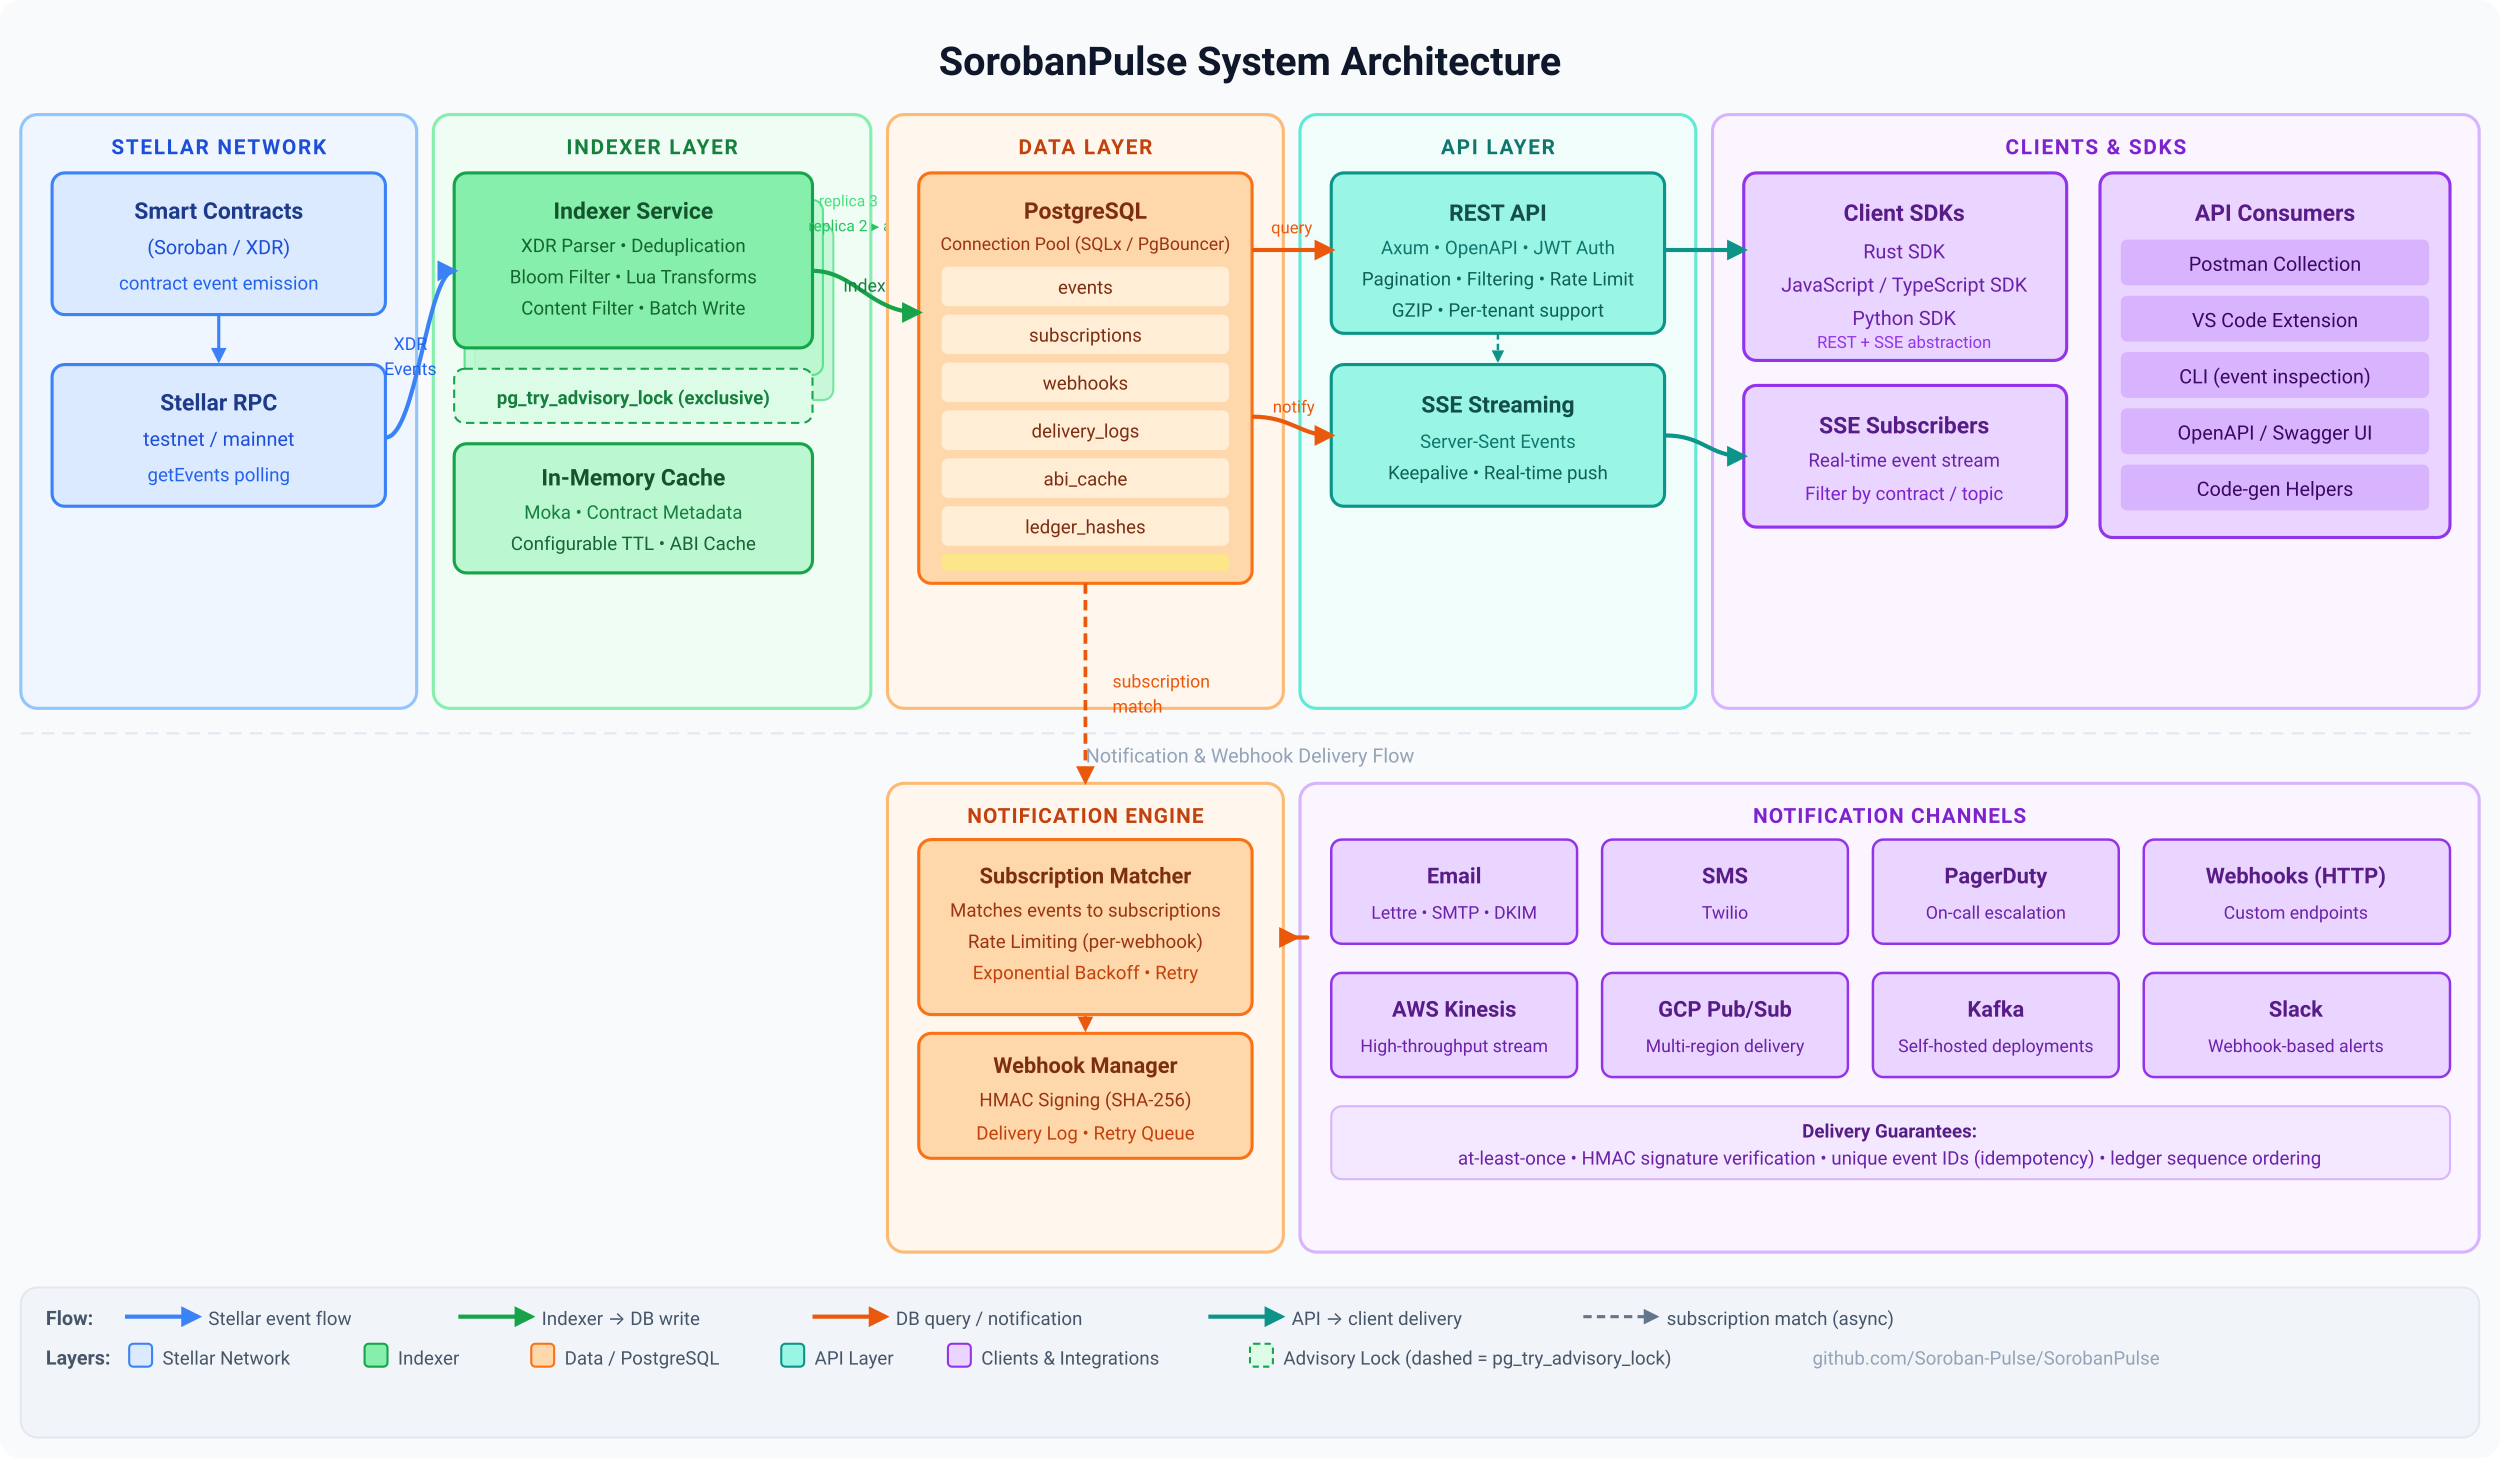
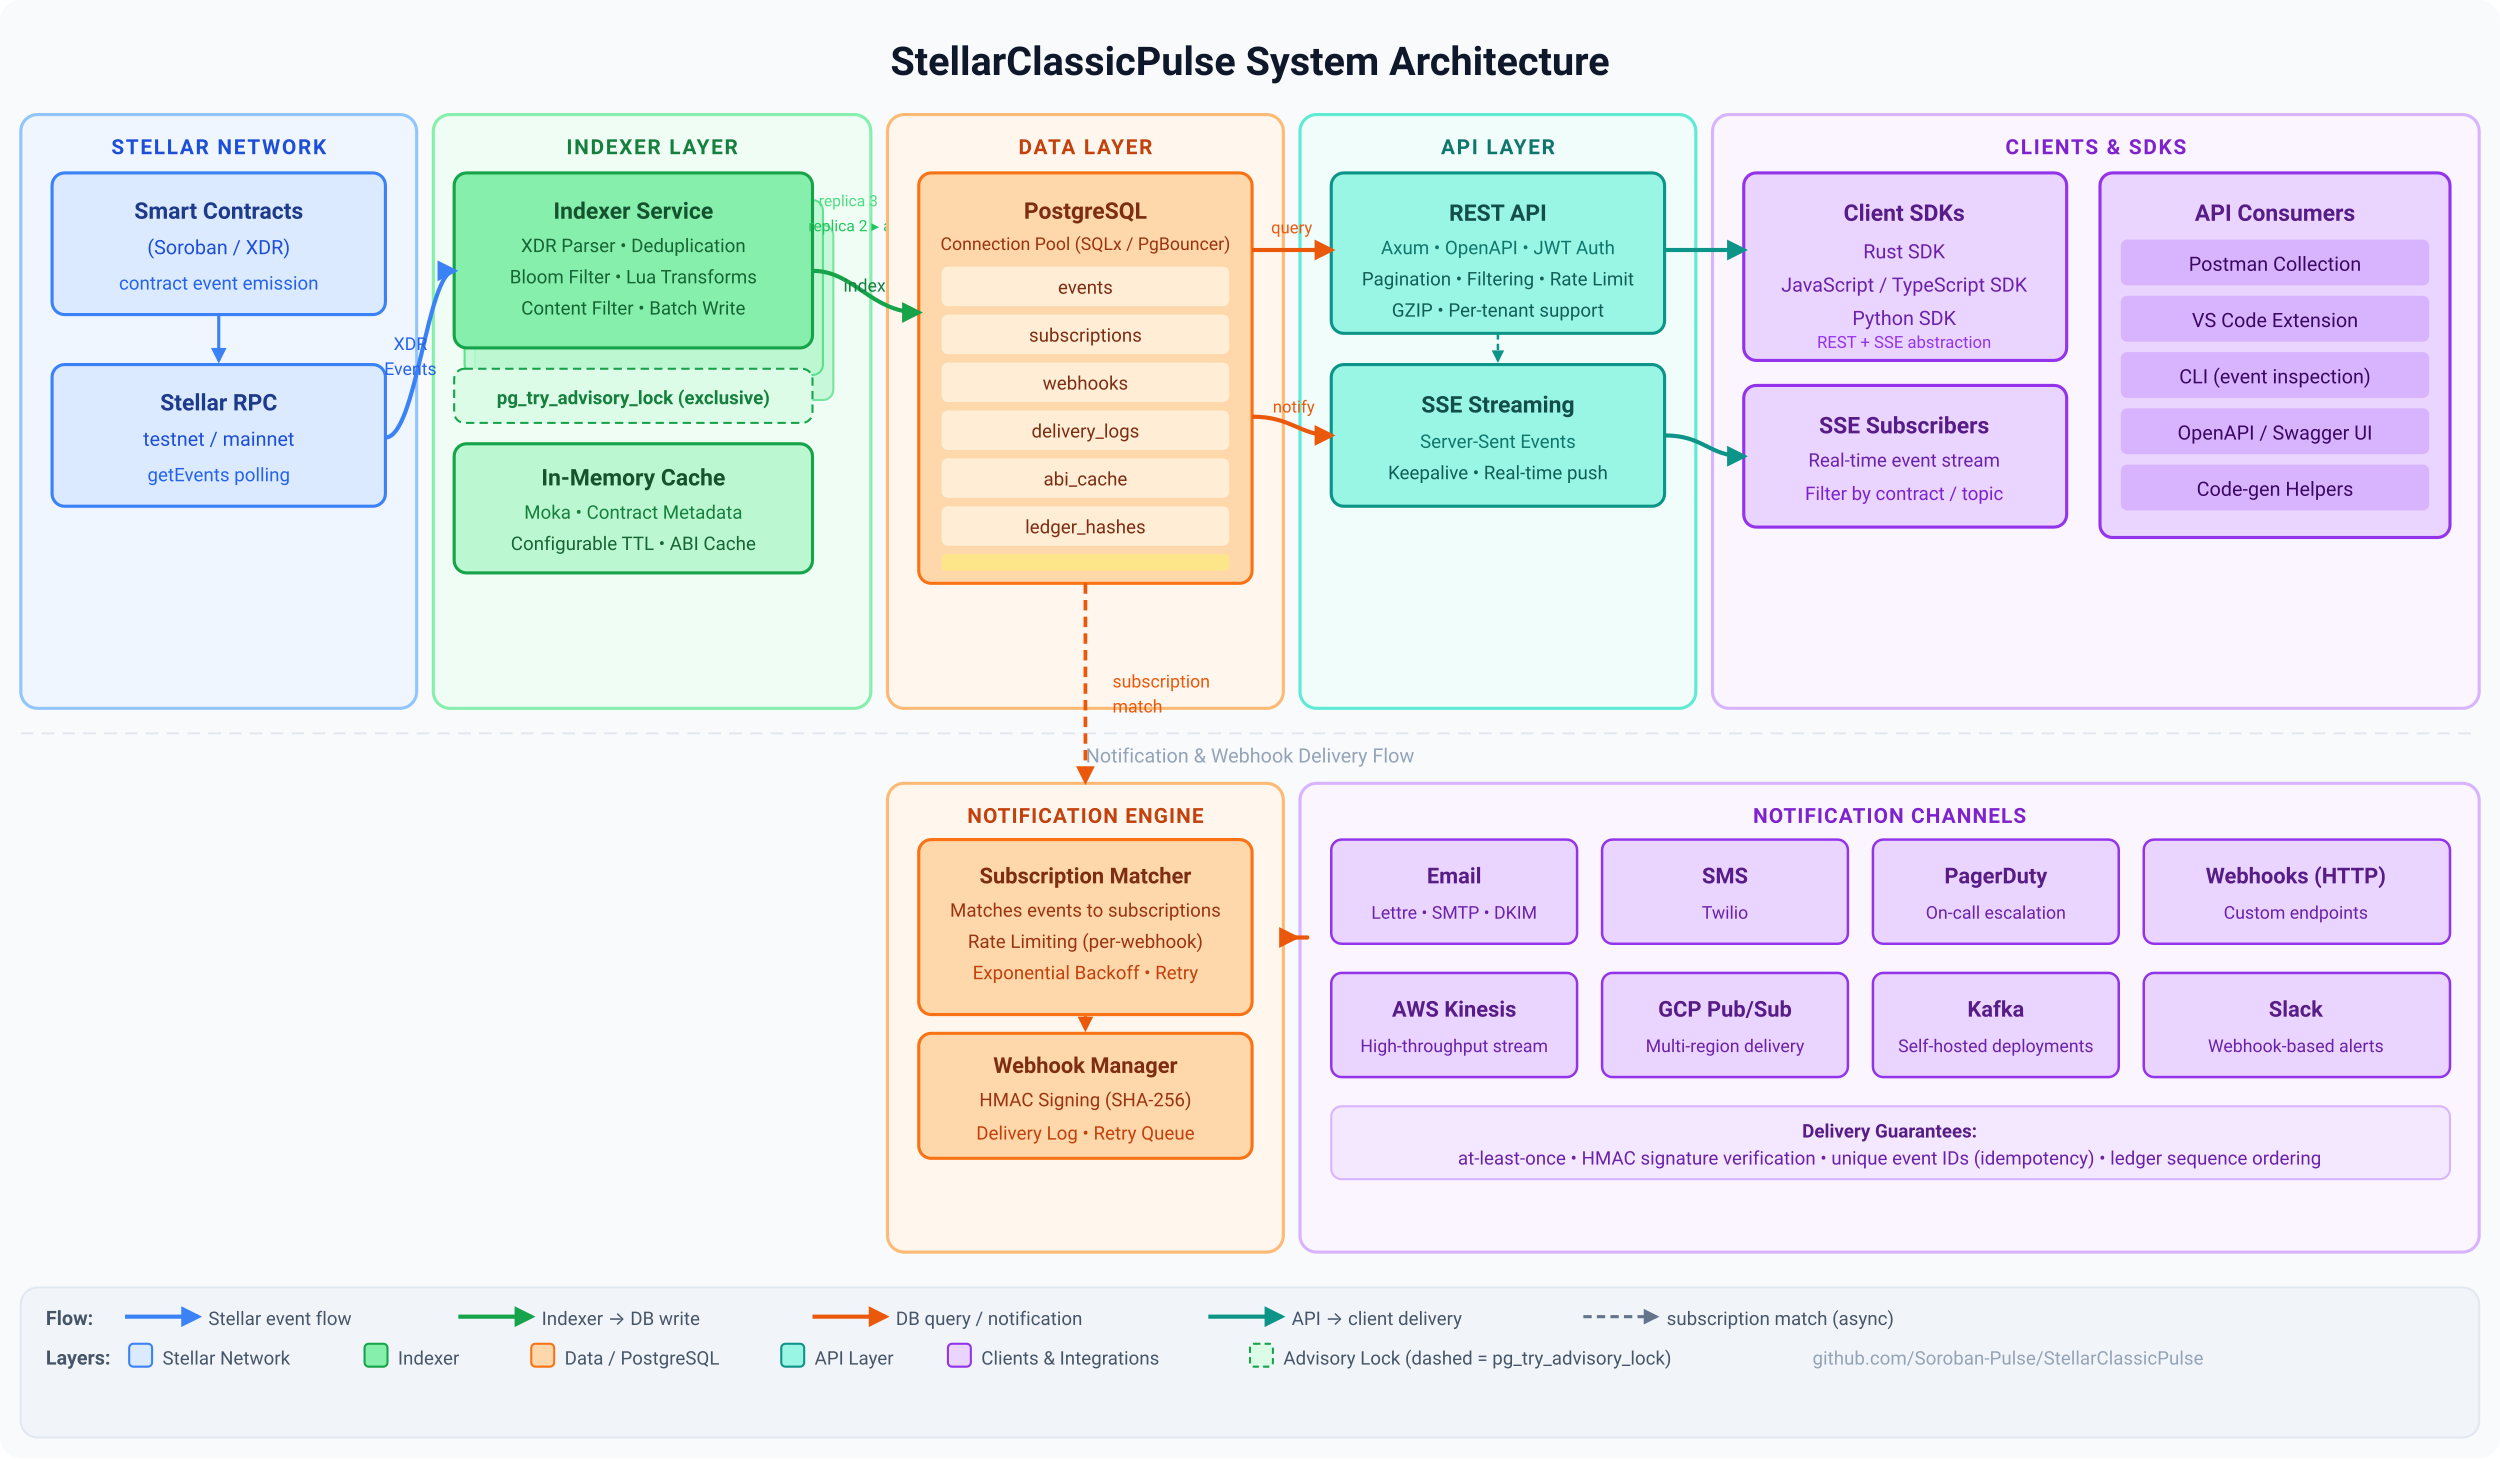
<svg xmlns="http://www.w3.org/2000/svg" viewBox="0 0 1200 700" font-family="system-ui,-apple-system,BlinkMacSystemFont,'Segoe UI',Roboto,sans-serif">
  <defs>
    <marker id="ah" viewBox="0 0 10 10" refX="8" refY="5" markerWidth="5" markerHeight="5" orient="auto-start-reverse">
      <path d="M0,0 L0,10 L10,5 z" fill="#64748b" />
    </marker>
    <marker id="ah-blue" viewBox="0 0 10 10" refX="8" refY="5" markerWidth="5" markerHeight="5" orient="auto-start-reverse">
      <path d="M0,0 L0,10 L10,5 z" fill="#3b82f6" />
    </marker>
    <marker id="ah-green" viewBox="0 0 10 10" refX="8" refY="5" markerWidth="5" markerHeight="5" orient="auto-start-reverse">
      <path d="M0,0 L0,10 L10,5 z" fill="#16a34a" />
    </marker>
    <marker id="ah-orange" viewBox="0 0 10 10" refX="8" refY="5" markerWidth="5" markerHeight="5" orient="auto-start-reverse">
      <path d="M0,0 L0,10 L10,5 z" fill="#ea580c" />
    </marker>
    <marker id="ah-teal" viewBox="0 0 10 10" refX="8" refY="5" markerWidth="5" markerHeight="5" orient="auto-start-reverse">
      <path d="M0,0 L0,10 L10,5 z" fill="#0d9488" />
    </marker>
    <marker id="ah-purple" viewBox="0 0 10 10" refX="8" refY="5" markerWidth="5" markerHeight="5" orient="auto-start-reverse">
      <path d="M0,0 L0,10 L10,5 z" fill="#9333ea" />
    </marker>
  </defs>
  <rect width="1200" height="700" fill="#f8fafc" rx="10" />
-   <text x="600" y="36" text-anchor="middle" font-size="19" font-weight="700" fill="#0f172a">SorobanPulse System Architecture</text>
+   <text x="600" y="36" text-anchor="middle" font-size="19" font-weight="700" fill="#0f172a">StellarClassicPulse System Architecture</text>
  <rect x="10" y="55" width="190" height="285" fill="#eff6ff" rx="8" stroke="#93c5fd" stroke-width="1.5" />
  <text x="105" y="74" text-anchor="middle" font-size="10" font-weight="700" fill="#1d4ed8" letter-spacing="0.8">STELLAR NETWORK</text>
  <rect x="25" y="83" width="160" height="68" fill="#dbeafe" rx="6" stroke="#3b82f6" stroke-width="1.5" />
  <text x="105" y="105" text-anchor="middle" font-size="11" font-weight="600" fill="#1e3a8a">Smart Contracts</text>
  <text x="105" y="122" text-anchor="middle" font-size="9.5" fill="#1d4ed8">(Soroban / XDR)</text>
  <text x="105" y="139" text-anchor="middle" font-size="9" fill="#2563eb">contract event emission</text>
  <line x1="105" y1="151" x2="105" y2="173" stroke="#3b82f6" stroke-width="1.5" marker-end="url(#ah-blue)" />
  <rect x="25" y="175" width="160" height="68" fill="#dbeafe" rx="6" stroke="#3b82f6" stroke-width="1.5" />
  <text x="105" y="197" text-anchor="middle" font-size="11" font-weight="600" fill="#1e3a8a">Stellar RPC</text>
  <text x="105" y="214" text-anchor="middle" font-size="9.5" fill="#1d4ed8">testnet / mainnet</text>
  <text x="105" y="231" text-anchor="middle" font-size="9" fill="#2563eb">getEvents polling</text>
  <rect x="208" y="55" width="210" height="285" fill="#f0fdf4" rx="8" stroke="#86efac" stroke-width="1.5" />
  <text x="313" y="74" text-anchor="middle" font-size="10" font-weight="700" fill="#15803d" letter-spacing="0.8">INDEXER LAYER</text>
  <rect x="228" y="108" width="172" height="84" fill="#bbf7d0" rx="5" stroke="#4ade80" stroke-width="1" opacity="0.75" />
  <rect x="223" y="96" width="172" height="84" fill="#bbf7d0" rx="5" stroke="#4ade80" stroke-width="1" opacity="0.88" />
  <rect x="218" y="83" width="172" height="84" fill="#86efac" rx="6" stroke="#16a34a" stroke-width="1.5" />
  <text x="304" y="105" text-anchor="middle" font-size="11" font-weight="600" fill="#14532d">Indexer Service</text>
  <text x="304" y="121" text-anchor="middle" font-size="9" fill="#166534">XDR Parser • Deduplication</text>
  <text x="304" y="136" text-anchor="middle" font-size="9" fill="#166534">Bloom Filter • Lua Transforms</text>
  <text x="304" y="151" text-anchor="middle" font-size="9" fill="#166534">Content Filter • Batch Write</text>
  <text x="393" y="99" font-size="7.5" fill="#4ade80">replica 3</text>
  <text x="388" y="111" font-size="7.5" fill="#22c55e">replica 2 ▸ active</text>
  <rect x="218" y="177" width="172" height="26" fill="#dcfce7" rx="5" stroke="#16a34a" stroke-width="1" stroke-dasharray="4,2.5" />
  <text x="304" y="194" text-anchor="middle" font-size="9" font-weight="600" fill="#15803d">pg_try_advisory_lock (exclusive)</text>
  <rect x="218" y="213" width="172" height="62" fill="#bbf7d0" rx="6" stroke="#16a34a" stroke-width="1.5" />
  <text x="304" y="233" text-anchor="middle" font-size="11" font-weight="600" fill="#14532d">In-Memory Cache</text>
  <text x="304" y="249" text-anchor="middle" font-size="9" fill="#15803d">Moka • Contract Metadata</text>
  <text x="304" y="264" text-anchor="middle" font-size="9" fill="#166534">Configurable TTL • ABI Cache</text>
  <rect x="426" y="55" width="190" height="285" fill="#fff7ed" rx="8" stroke="#fdba74" stroke-width="1.5" />
  <text x="521" y="74" text-anchor="middle" font-size="10" font-weight="700" fill="#c2410c" letter-spacing="0.8">DATA LAYER</text>
  <rect x="441" y="83" width="160" height="197" fill="#fed7aa" rx="6" stroke="#f97316" stroke-width="1.5" />
  <text x="521" y="105" text-anchor="middle" font-size="11" font-weight="600" fill="#7c2d12">PostgreSQL</text>
  <text x="521" y="120" text-anchor="middle" font-size="8.5" fill="#9a3412">Connection Pool (SQLx / PgBouncer)</text>
  <rect x="452" y="128" width="138" height="19" fill="#ffedd5" rx="3" />
  <text x="521" y="141" text-anchor="middle" font-size="9" fill="#7c2d12">events</text>
  <rect x="452" y="151" width="138" height="19" fill="#ffedd5" rx="3" />
  <text x="521" y="164" text-anchor="middle" font-size="9" fill="#7c2d12">subscriptions</text>
  <rect x="452" y="174" width="138" height="19" fill="#ffedd5" rx="3" />
  <text x="521" y="187" text-anchor="middle" font-size="9" fill="#7c2d12">webhooks</text>
  <rect x="452" y="197" width="138" height="19" fill="#ffedd5" rx="3" />
  <text x="521" y="210" text-anchor="middle" font-size="9" fill="#7c2d12">delivery_logs</text>
  <rect x="452" y="220" width="138" height="19" fill="#ffedd5" rx="3" />
  <text x="521" y="233" text-anchor="middle" font-size="9" fill="#7c2d12">abi_cache</text>
  <rect x="452" y="243" width="138" height="19" fill="#ffedd5" rx="3" />
  <text x="521" y="256" text-anchor="middle" font-size="9" fill="#7c2d12">ledger_hashes</text>
  <rect x="452" y="266" width="138" height="8" fill="#fde68a" rx="2" />
  <rect x="624" y="55" width="190" height="285" fill="#f0fdfa" rx="8" stroke="#5eead4" stroke-width="1.5" />
  <text x="719" y="74" text-anchor="middle" font-size="10" font-weight="700" fill="#0f766e" letter-spacing="0.8">API LAYER</text>
  <rect x="639" y="83" width="160" height="77" fill="#99f6e4" rx="6" stroke="#0d9488" stroke-width="1.5" />
  <text x="719" y="106" text-anchor="middle" font-size="11" font-weight="600" fill="#134e4a">REST API</text>
  <text x="719" y="122" text-anchor="middle" font-size="9" fill="#0f766e">Axum • OpenAPI • JWT Auth</text>
  <text x="719" y="137" text-anchor="middle" font-size="9" fill="#115e59">Pagination • Filtering • Rate Limit</text>
  <text x="719" y="152" text-anchor="middle" font-size="9" fill="#115e59">GZIP • Per-tenant support</text>
  <line x1="719" y1="160" x2="719" y2="173" stroke="#0d9488" stroke-width="1.2" stroke-dasharray="3,2" marker-end="url(#ah-teal)" />
  <rect x="639" y="175" width="160" height="68" fill="#99f6e4" rx="6" stroke="#0d9488" stroke-width="1.5" />
  <text x="719" y="198" text-anchor="middle" font-size="11" font-weight="600" fill="#134e4a">SSE Streaming</text>
  <text x="719" y="215" text-anchor="middle" font-size="9" fill="#0f766e">Server-Sent Events</text>
  <text x="719" y="230" text-anchor="middle" font-size="9" fill="#115e59">Keepalive • Real-time push</text>
  <rect x="822" y="55" width="368" height="285" fill="#faf5ff" rx="8" stroke="#d8b4fe" stroke-width="1.5" />
  <text x="1006" y="74" text-anchor="middle" font-size="10" font-weight="700" fill="#7e22ce" letter-spacing="0.8">CLIENTS &amp; SDKS</text>
  <rect x="837" y="83" width="155" height="90" fill="#e9d5ff" rx="6" stroke="#9333ea" stroke-width="1.5" />
  <text x="914" y="106" text-anchor="middle" font-size="11" font-weight="600" fill="#581c87">Client SDKs</text>
  <text x="914" y="124" text-anchor="middle" font-size="9.5" fill="#6b21a8">Rust SDK</text>
  <text x="914" y="140" text-anchor="middle" font-size="9.5" fill="#6b21a8">JavaScript / TypeScript SDK</text>
  <text x="914" y="156" text-anchor="middle" font-size="9.5" fill="#6b21a8">Python SDK</text>
  <text x="914" y="167" text-anchor="middle" font-size="8" fill="#9333ea">REST + SSE abstraction</text>
  <rect x="837" y="185" width="155" height="68" fill="#e9d5ff" rx="6" stroke="#9333ea" stroke-width="1.5" />
  <text x="914" y="208" text-anchor="middle" font-size="11" font-weight="600" fill="#581c87">SSE Subscribers</text>
  <text x="914" y="224" text-anchor="middle" font-size="9" fill="#6b21a8">Real-time event stream</text>
  <text x="914" y="240" text-anchor="middle" font-size="9" fill="#7e22ce">Filter by contract / topic</text>
  <rect x="1008" y="83" width="168" height="175" fill="#e9d5ff" rx="6" stroke="#9333ea" stroke-width="1.5" />
  <text x="1092" y="106" text-anchor="middle" font-size="11" font-weight="600" fill="#581c87">API Consumers</text>
  <rect x="1018" y="115" width="148" height="22" fill="#d8b4fe" rx="3" />
  <text x="1092" y="130" text-anchor="middle" font-size="9.5" fill="#3b0764">Postman Collection</text>
  <rect x="1018" y="142" width="148" height="22" fill="#d8b4fe" rx="3" />
  <text x="1092" y="157" text-anchor="middle" font-size="9.5" fill="#3b0764">VS Code Extension</text>
  <rect x="1018" y="169" width="148" height="22" fill="#d8b4fe" rx="3" />
  <text x="1092" y="184" text-anchor="middle" font-size="9.5" fill="#3b0764">CLI (event inspection)</text>
  <rect x="1018" y="196" width="148" height="22" fill="#d8b4fe" rx="3" />
  <text x="1092" y="211" text-anchor="middle" font-size="9.5" fill="#3b0764">OpenAPI / Swagger UI</text>
  <rect x="1018" y="223" width="148" height="22" fill="#d8b4fe" rx="3" />
  <text x="1092" y="238" text-anchor="middle" font-size="9.5" fill="#3b0764">Code-gen Helpers</text>
  <line x1="10" y1="352" x2="1190" y2="352" stroke="#e2e8f0" stroke-width="1" stroke-dasharray="6,4" />
  <text x="600" y="366" text-anchor="middle" font-size="9.5" fill="#94a3b8">Notification &amp; Webhook Delivery Flow</text>
  <rect x="426" y="376" width="190" height="225" fill="#fff7ed" rx="8" stroke="#fdba74" stroke-width="1.5" />
  <text x="521" y="395" text-anchor="middle" font-size="10" font-weight="700" fill="#c2410c" letter-spacing="0.5">NOTIFICATION ENGINE</text>
  <rect x="441" y="403" width="160" height="84" fill="#fed7aa" rx="6" stroke="#f97316" stroke-width="1.5" />
  <text x="521" y="424" text-anchor="middle" font-size="10.5" font-weight="600" fill="#7c2d12">Subscription Matcher</text>
  <text x="521" y="440" text-anchor="middle" font-size="9" fill="#9a3412">Matches events to subscriptions</text>
  <text x="521" y="455" text-anchor="middle" font-size="9" fill="#9a3412">Rate Limiting (per-webhook)</text>
  <text x="521" y="470" text-anchor="middle" font-size="9" fill="#c2410c">Exponential Backoff • Retry</text>
  <rect x="441" y="496" width="160" height="60" fill="#fed7aa" rx="6" stroke="#f97316" stroke-width="1.5" />
  <text x="521" y="515" text-anchor="middle" font-size="10.5" font-weight="600" fill="#7c2d12">Webhook Manager</text>
  <text x="521" y="531" text-anchor="middle" font-size="9" fill="#9a3412">HMAC Signing (SHA-256)</text>
  <text x="521" y="547" text-anchor="middle" font-size="9" fill="#c2410c">Delivery Log • Retry Queue</text>
  <line x1="521" y1="487" x2="521" y2="494" stroke="#f97316" stroke-width="1.5" marker-end="url(#ah-orange)" />
  <rect x="624" y="376" width="566" height="225" fill="#faf5ff" rx="8" stroke="#d8b4fe" stroke-width="1.5" />
  <text x="907" y="395" text-anchor="middle" font-size="10" font-weight="700" fill="#7e22ce" letter-spacing="0.5">NOTIFICATION CHANNELS</text>
  <rect x="639" y="403" width="118" height="50" fill="#e9d5ff" rx="5" stroke="#9333ea" stroke-width="1.2" />
  <text x="698" y="424" text-anchor="middle" font-size="10.5" font-weight="600" fill="#581c87">Email</text>
  <text x="698" y="441" text-anchor="middle" font-size="8.5" fill="#6b21a8">Lettre • SMTP • DKIM</text>
  <rect x="769" y="403" width="118" height="50" fill="#e9d5ff" rx="5" stroke="#9333ea" stroke-width="1.2" />
  <text x="828" y="424" text-anchor="middle" font-size="10.5" font-weight="600" fill="#581c87">SMS</text>
  <text x="828" y="441" text-anchor="middle" font-size="8.5" fill="#6b21a8">Twilio</text>
  <rect x="899" y="403" width="118" height="50" fill="#e9d5ff" rx="5" stroke="#9333ea" stroke-width="1.2" />
  <text x="958" y="424" text-anchor="middle" font-size="10.5" font-weight="600" fill="#581c87">PagerDuty</text>
  <text x="958" y="441" text-anchor="middle" font-size="8.5" fill="#6b21a8">On-call escalation</text>
  <rect x="1029" y="403" width="147" height="50" fill="#e9d5ff" rx="5" stroke="#9333ea" stroke-width="1.2" />
  <text x="1102" y="424" text-anchor="middle" font-size="10.5" font-weight="600" fill="#581c87">Webhooks (HTTP)</text>
  <text x="1102" y="441" text-anchor="middle" font-size="8.5" fill="#6b21a8">Custom endpoints</text>
  <rect x="639" y="467" width="118" height="50" fill="#e9d5ff" rx="5" stroke="#9333ea" stroke-width="1.2" />
  <text x="698" y="488" text-anchor="middle" font-size="10.5" font-weight="600" fill="#581c87">AWS Kinesis</text>
  <text x="698" y="505" text-anchor="middle" font-size="8.5" fill="#6b21a8">High-throughput stream</text>
  <rect x="769" y="467" width="118" height="50" fill="#e9d5ff" rx="5" stroke="#9333ea" stroke-width="1.2" />
  <text x="828" y="488" text-anchor="middle" font-size="10.5" font-weight="600" fill="#581c87">GCP Pub/Sub</text>
  <text x="828" y="505" text-anchor="middle" font-size="8.5" fill="#6b21a8">Multi-region delivery</text>
  <rect x="899" y="467" width="118" height="50" fill="#e9d5ff" rx="5" stroke="#9333ea" stroke-width="1.2" />
  <text x="958" y="488" text-anchor="middle" font-size="10.5" font-weight="600" fill="#581c87">Kafka</text>
  <text x="958" y="505" text-anchor="middle" font-size="8.5" fill="#6b21a8">Self-hosted deployments</text>
  <rect x="1029" y="467" width="147" height="50" fill="#e9d5ff" rx="5" stroke="#9333ea" stroke-width="1.2" />
  <text x="1102" y="488" text-anchor="middle" font-size="10.5" font-weight="600" fill="#581c87">Slack</text>
  <text x="1102" y="505" text-anchor="middle" font-size="8.5" fill="#6b21a8">Webhook-based alerts</text>
  <rect x="639" y="531" width="537" height="35" fill="#f3e8ff" rx="5" stroke="#d8b4fe" stroke-width="1" />
  <text x="907" y="546" text-anchor="middle" font-size="9" font-weight="600" fill="#581c87">Delivery Guarantees:</text>
  <text x="907" y="559" text-anchor="middle" font-size="9" fill="#6b21a8">at-least-once  •  HMAC signature verification  •  unique event IDs (idempotency)  •  ledger sequence ordering</text>
  <path d="M 185,210 C 200,210 205,130 218,130" stroke="#3b82f6" stroke-width="2" fill="none" marker-end="url(#ah-blue)" />
  <text x="197" y="168" text-anchor="middle" font-size="8.5" fill="#2563eb">XDR</text>
  <text x="197" y="180" text-anchor="middle" font-size="8.5" fill="#2563eb">Events</text>
  <path d="M 390,130 C 410,130 418,150 441,150" stroke="#16a34a" stroke-width="2" fill="none" marker-end="url(#ah-green)" />
  <text x="415" y="140" text-anchor="middle" font-size="8.5" fill="#15803d">index</text>
  <path d="M 601,120 C 620,120 625,120 639,120" stroke="#ea580c" stroke-width="2" fill="none" marker-end="url(#ah-orange)" />
  <text x="620" y="112" text-anchor="middle" font-size="8" fill="#ea580c">query</text>
  <path d="M 601,200 C 620,200 624,209 639,209" stroke="#ea580c" stroke-width="2" fill="none" marker-end="url(#ah-orange)" />
  <text x="621" y="198" text-anchor="middle" font-size="8" fill="#ea580c">notify</text>
  <path d="M 799,120 C 818,120 820,120 837,120" stroke="#0d9488" stroke-width="2" fill="none" marker-end="url(#ah-teal)" />
  <path d="M 799,209 C 818,209 820,219 837,219" stroke="#0d9488" stroke-width="2" fill="none" marker-end="url(#ah-teal)" />
  <path d="M 521,280 L 521,340 L 521,375" stroke="#ea580c" stroke-width="1.8" fill="none" stroke-dasharray="5,3" marker-end="url(#ah-orange)" />
  <text x="534" y="330" font-size="8.5" fill="#ea580c">subscription</text>
  <text x="534" y="342" font-size="8.5" fill="#ea580c">match</text>
  <path d="M 616,450 C 630,450 630,450 624,450" stroke="#ea580c" stroke-width="2" fill="none" />
  <line x1="616" y1="450" x2="622" y2="450" stroke="#ea580c" stroke-width="2" marker-end="url(#ah-orange)" />
  <rect x="10" y="618" width="1180" height="72" fill="#f1f5f9" rx="8" stroke="#e2e8f0" stroke-width="1" />
  <text x="22" y="636" font-size="9.5" font-weight="700" fill="#475569">Flow:</text>
  <line x1="60" y1="632" x2="95" y2="632" stroke="#3b82f6" stroke-width="2" marker-end="url(#ah-blue)" />
  <text x="100" y="636" font-size="9" fill="#475569">Stellar event flow</text>
  <line x1="220" y1="632" x2="255" y2="632" stroke="#16a34a" stroke-width="2" marker-end="url(#ah-green)" />
  <text x="260" y="636" font-size="9" fill="#475569">Indexer → DB write</text>
  <line x1="390" y1="632" x2="425" y2="632" stroke="#ea580c" stroke-width="2" marker-end="url(#ah-orange)" />
  <text x="430" y="636" font-size="9" fill="#475569">DB query / notification</text>
  <line x1="580" y1="632" x2="615" y2="632" stroke="#0d9488" stroke-width="2" marker-end="url(#ah-teal)" />
  <text x="620" y="636" font-size="9" fill="#475569">API → client delivery</text>
  <line x1="760" y1="632" x2="795" y2="632" stroke="#64748b" stroke-width="1.5" stroke-dasharray="4,2.5" marker-end="url(#ah)" />
  <text x="800" y="636" font-size="9" fill="#475569">subscription match (async)</text>
  <text x="22" y="655" font-size="9.5" font-weight="700" fill="#475569">Layers:</text>
  <rect x="62" y="645" width="11" height="11" fill="#dbeafe" rx="2" stroke="#3b82f6" stroke-width="1" />
  <text x="78" y="655" font-size="9" fill="#475569">Stellar Network</text>
  <rect x="175" y="645" width="11" height="11" fill="#86efac" rx="2" stroke="#16a34a" stroke-width="1" />
  <text x="191" y="655" font-size="9" fill="#475569">Indexer</text>
  <rect x="255" y="645" width="11" height="11" fill="#fed7aa" rx="2" stroke="#f97316" stroke-width="1" />
  <text x="271" y="655" font-size="9" fill="#475569">Data / PostgreSQL</text>
  <rect x="375" y="645" width="11" height="11" fill="#99f6e4" rx="2" stroke="#0d9488" stroke-width="1" />
  <text x="391" y="655" font-size="9" fill="#475569">API Layer</text>
  <rect x="455" y="645" width="11" height="11" fill="#e9d5ff" rx="2" stroke="#9333ea" stroke-width="1" />
  <text x="471" y="655" font-size="9" fill="#475569">Clients &amp; Integrations</text>
  <rect x="600" y="645" width="11" height="11" fill="#dcfce7" rx="2" stroke="#16a34a" stroke-width="1" stroke-dasharray="3,2" />
  <text x="616" y="655" font-size="9" fill="#475569">Advisory Lock (dashed = pg_try_advisory_lock)</text>
-   <text x="870" y="655" font-size="9" fill="#94a3b8">github.com/Soroban-Pulse/SorobanPulse</text>
+   <text x="870" y="655" font-size="9" fill="#94a3b8">github.com/Soroban-Pulse/StellarClassicPulse</text>
</svg>
